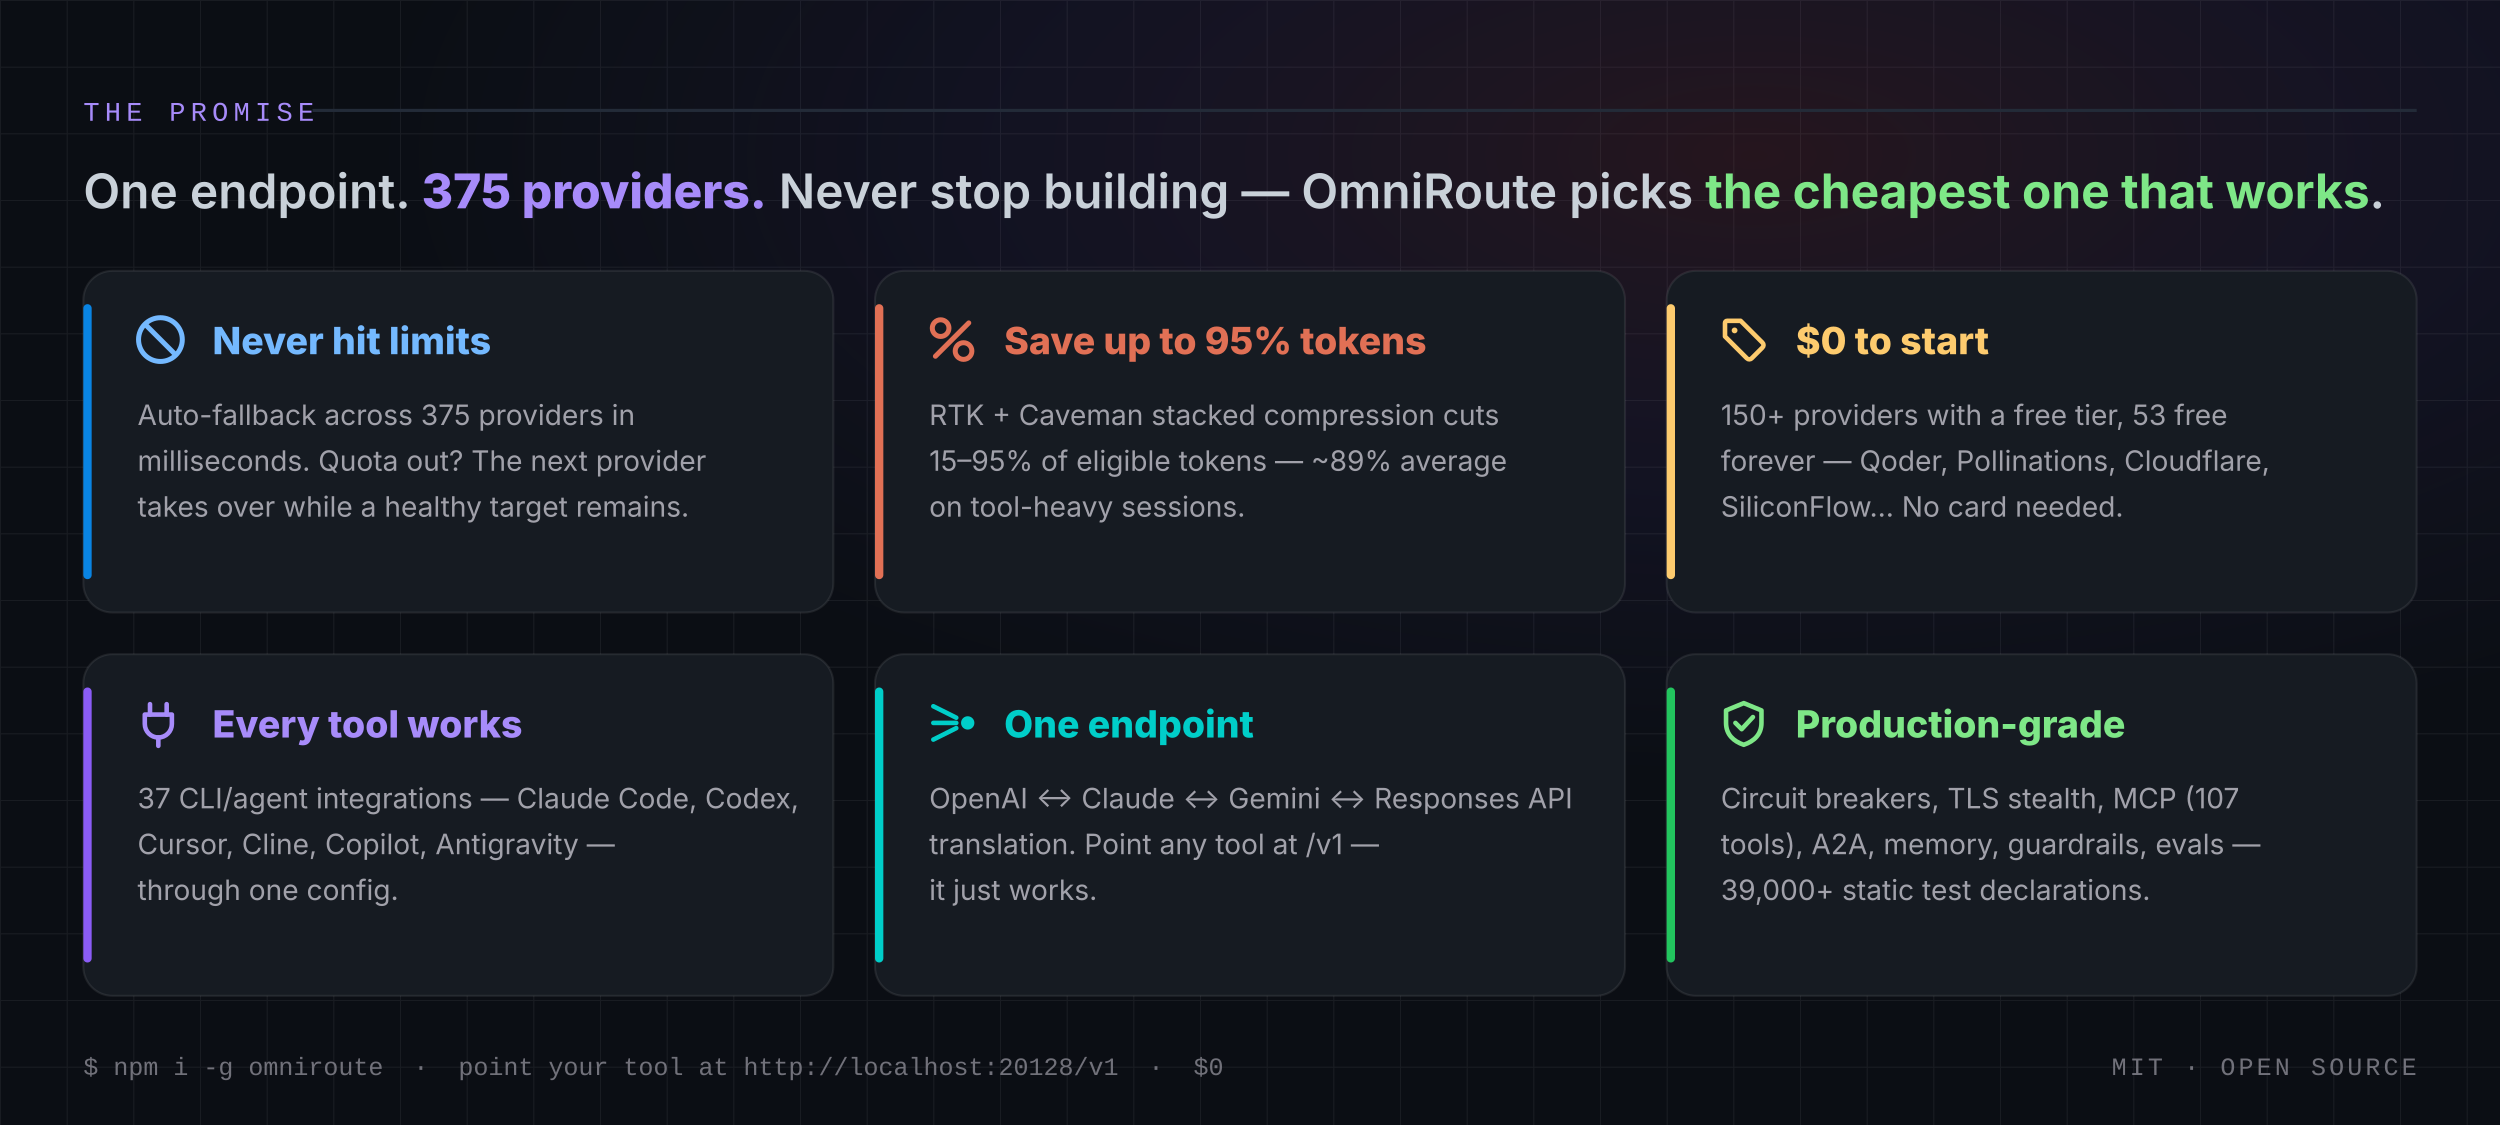
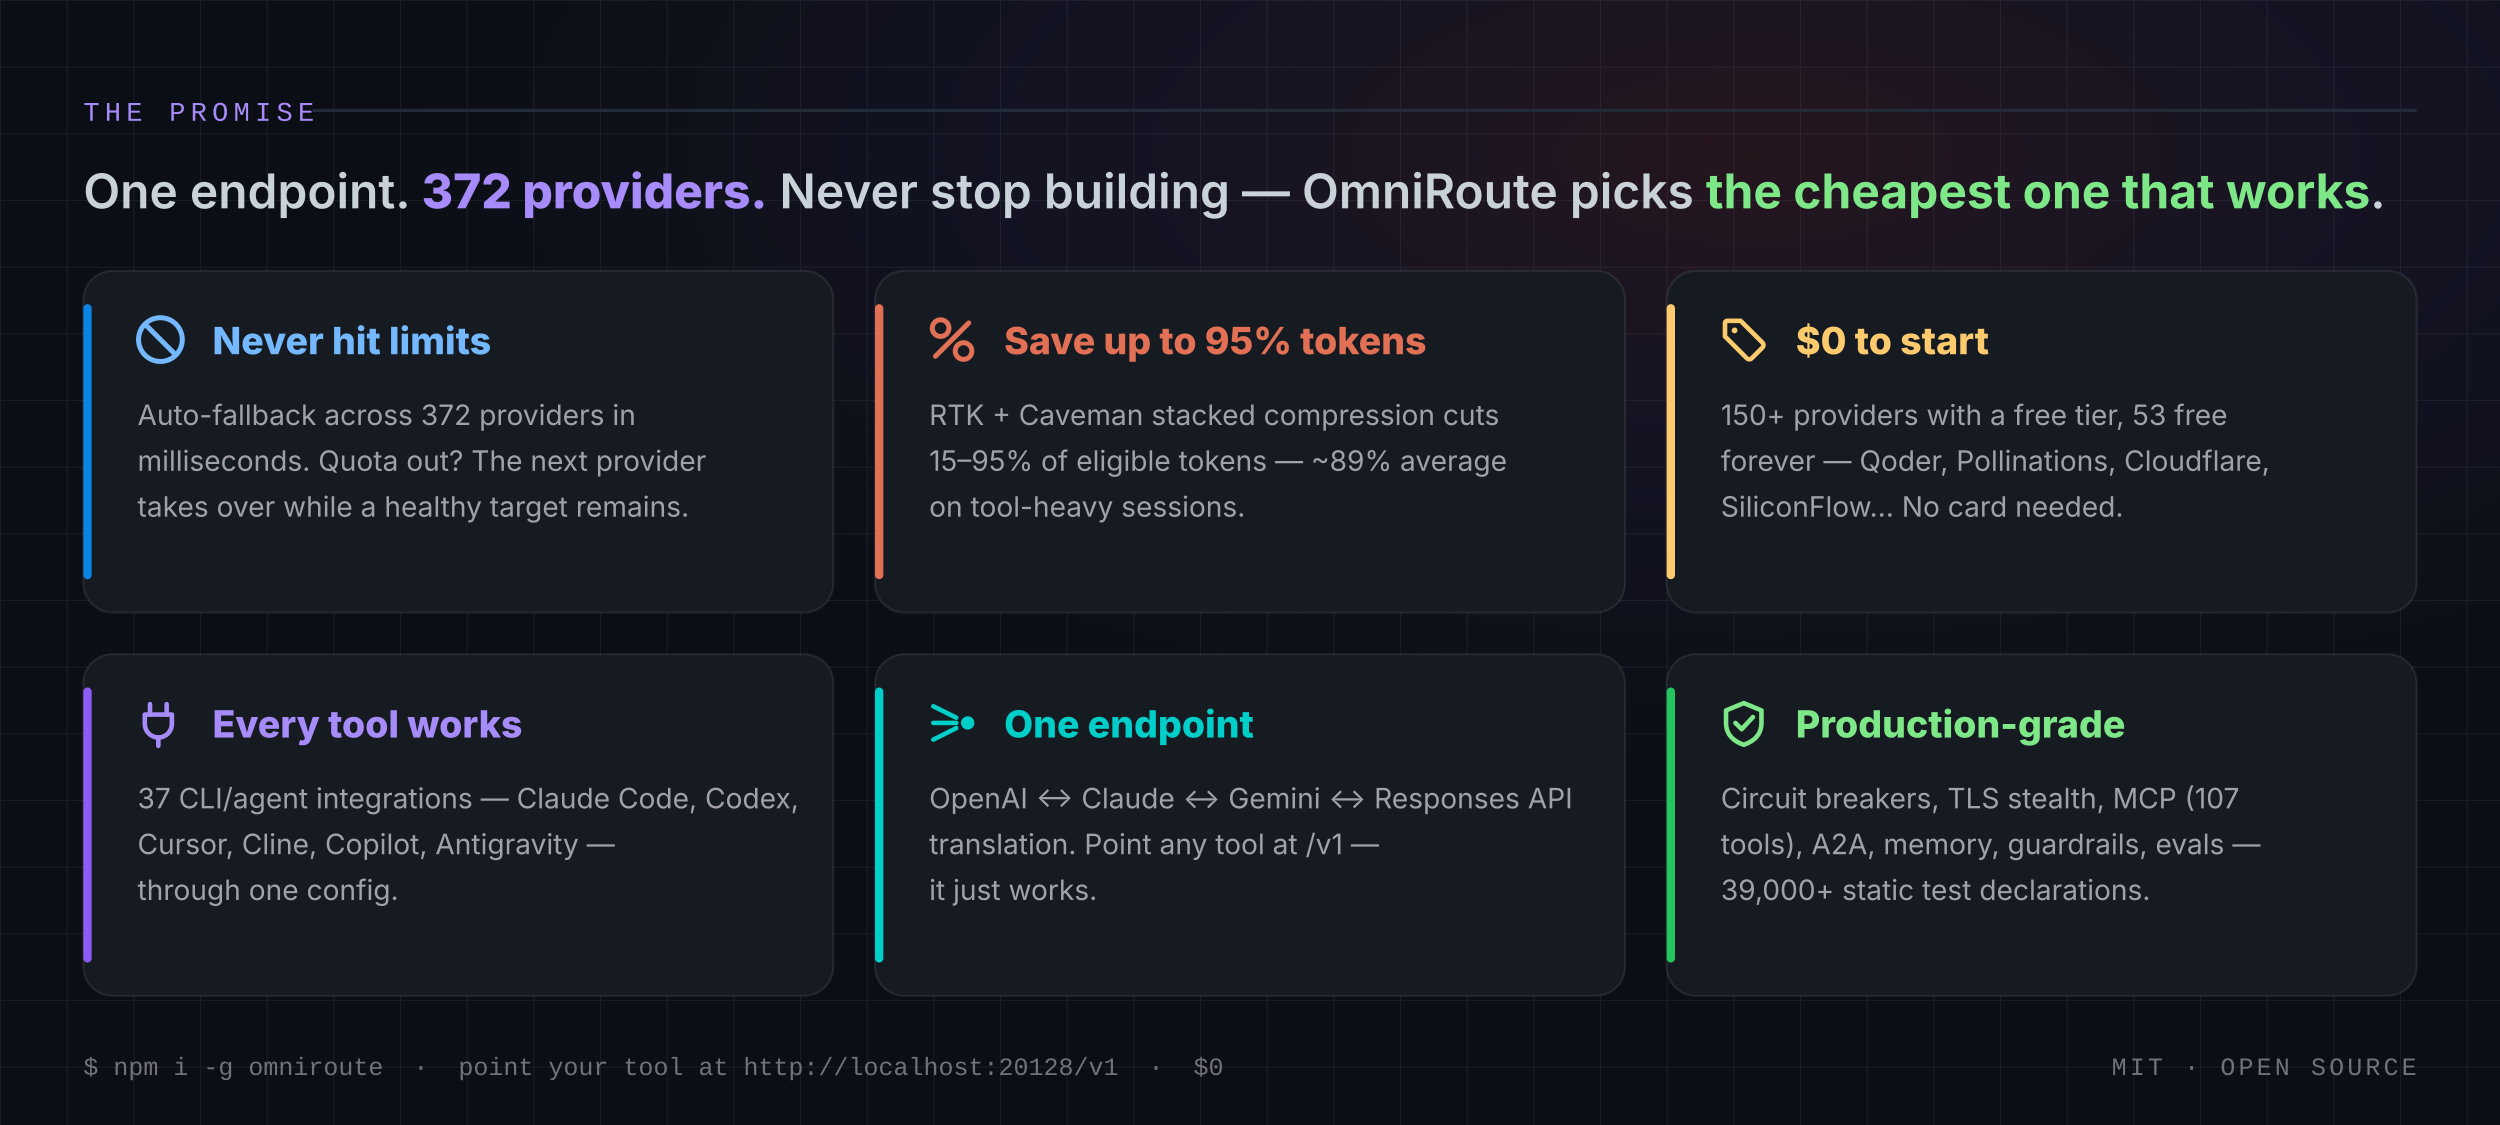
- <svg xmlns="http://www.w3.org/2000/svg" viewBox="0 0 1200 540" role="img" aria-label="The OmniRoute promise: one endpoint and 375 providers. Six pillars. Resilient fallback: automatic routing continues while another healthy target is available. Save up to 95 percent of eligible tokens: RTK plus Caveman stacked compression averages about 89 percent on tool-heavy sessions. Zero dollars to start: 150+ providers with a free tier and 51 recurring or keyless free-forever providers. Every tool works: 37 CLI and agent integration records, including Claude Code, Codex, Cursor, Cline, Copilot and Antigravity, through one config. One endpoint: OpenAI, Claude, Gemini and Responses API translation at /v1. Production controls: circuit breakers, TLS stealth, MCP with 107 tools, A2A, memory, guardrails, evals, and 39,000+ static test declarations across 5,100+ tracked test files.">
+ <svg xmlns="http://www.w3.org/2000/svg" viewBox="0 0 1200 540" role="img" aria-label="The OmniRoute promise: one endpoint and 372 providers. Six pillars. Resilient fallback: automatic routing continues while another healthy target is available. Save up to 95 percent of eligible tokens: RTK plus Caveman stacked compression averages about 89 percent on tool-heavy sessions. Zero dollars to start: 150+ providers with a free tier and 51 recurring or keyless free-forever providers. Every tool works: 37 CLI and agent integration records, including Claude Code, Codex, Cursor, Cline, Copilot and Antigravity, through one config. One endpoint: OpenAI, Claude, Gemini and Responses API translation at /v1. Production controls: circuit breakers, TLS stealth, MCP with 107 tools, A2A, memory, guardrails, evals, and 39,000+ static test declarations across 5,100+ tracked test files.">
  <defs>
    <pattern id="gridPaperP" width="32" height="32" patternUnits="userSpaceOnUse">
      <path d="M 32 0 L 0 0 0 32" fill="none" stroke="#ffffff" stroke-opacity="0.06" stroke-width="1" />
    </pattern>
    <radialGradient id="bgGlowP" cx="70%" cy="14%" r="55%">
      <stop offset="0%" stop-color="#e54d5e" stop-opacity="0.12" />
      <stop offset="55%" stop-color="#8b5cf6" stop-opacity="0.06" />
      <stop offset="100%" stop-color="#6366f1" stop-opacity="0" />
    </radialGradient>
  </defs>
  <rect width="1200" height="540" fill="#0b0e14" />
  <rect width="1200" height="540" fill="url(#gridPaperP)" />
  <rect width="1200" height="540" fill="url(#bgGlowP)" />
  <g>
    <text x="40" y="58" font-family="Consolas, 'Courier New', monospace" font-size="13" letter-spacing="2.5" fill="#a78bfa">THE PROMISE</text>
    <line x1="150" y1="53" x2="1160" y2="53" stroke="#232b38" stroke-width="1.5" />
  </g>
  <g>
-     <text x="40" y="100" font-family="Inter, 'Segoe UI', Arial, Helvetica, system-ui, sans-serif" font-size="23" font-weight="600" fill="#c9d1d9">One endpoint. <tspan fill="#a78bfa" font-weight="800">375 providers.</tspan> Never stop building — OmniRoute picks <tspan fill="#7ee787" font-weight="700">the cheapest one that works</tspan>.</text>
+     <text x="40" y="100" font-family="Inter, 'Segoe UI', Arial, Helvetica, system-ui, sans-serif" font-size="23" font-weight="600" fill="#c9d1d9">One endpoint. <tspan fill="#a78bfa" font-weight="800">372 providers.</tspan> Never stop building — OmniRoute picks <tspan fill="#7ee787" font-weight="700">the cheapest one that works</tspan>.</text>
  </g>
  <g font-family="Inter, 'Segoe UI', Arial, Helvetica, system-ui, sans-serif">
    <g>
      <rect x="40" y="130" width="360" height="164" rx="14" fill="#161b22" stroke="#ffffff" stroke-opacity="0.08" stroke-width="1" />
      <rect x="40" y="130" width="360" height="164" rx="14" fill="none" stroke="#74b9ff" stroke-width="1.5" opacity="0">
        <animate attributeName="opacity" values="0;0.9;0;0" keyTimes="0;0.055;0.12;1" dur="12s" begin="3s" repeatCount="indefinite" />
      </rect>
      <rect x="40" y="146" width="4" height="132" rx="2" fill="#0984e3" />
      <g transform="translate(66,152)" stroke="#74b9ff" stroke-width="2.4" fill="none" stroke-linecap="round">
        <circle cx="11" cy="11" r="10.5" />
        <line x1="3.9" y1="3.9" x2="18.1" y2="18.1" />
      </g>
      <text x="102" y="170" font-size="18" font-weight="800" fill="#74b9ff">Never hit limits</text>
-       <text x="66" y="204" font-size="13.5" fill="#a1a1aa">Auto-fallback across 375 providers in</text>
+       <text x="66" y="204" font-size="13.5" fill="#a1a1aa">Auto-fallback across 372 providers in</text>
      <text x="66" y="226" font-size="13.5" fill="#a1a1aa">milliseconds. Quota out? The next provider</text>
      <text x="66" y="248" font-size="13.5" fill="#a1a1aa">takes over while a healthy target remains.</text>
    </g>
    <g>
      <rect x="420" y="130" width="360" height="164" rx="14" fill="#161b22" stroke="#ffffff" stroke-opacity="0.08" stroke-width="1" />
      <rect x="420" y="130" width="360" height="164" rx="14" fill="none" stroke="#e17055" stroke-width="1.5" opacity="0">
        <animate attributeName="opacity" values="0;0;0.9;0;0" keyTimes="0;0.167;0.222;0.287;1" dur="12s" begin="3s" repeatCount="indefinite" />
      </rect>
      <rect x="420" y="146" width="4" height="132" rx="2" fill="#e17055" />
      <g transform="translate(446,152)" stroke="#e17055" stroke-width="2.4" fill="none" stroke-linecap="round">
        <circle cx="5.5" cy="5.5" r="4" />
        <circle cx="16.5" cy="16.5" r="4" />
        <line x1="19" y1="3" x2="3" y2="19" />
      </g>
      <text x="482" y="170" font-size="18" font-weight="800" fill="#e17055">Save up to 95% tokens</text>
      <text x="446" y="204" font-size="13.5" fill="#a1a1aa">RTK + Caveman stacked compression cuts</text>
      <text x="446" y="226" font-size="13.5" fill="#a1a1aa">15–95% of eligible tokens — ~89% average</text>
      <text x="446" y="248" font-size="13.5" fill="#a1a1aa">on tool-heavy sessions.</text>
    </g>
    <g>
      <rect x="800" y="130" width="360" height="164" rx="14" fill="#161b22" stroke="#ffffff" stroke-opacity="0.08" stroke-width="1" />
      <rect x="800" y="130" width="360" height="164" rx="14" fill="none" stroke="#fdcb6e" stroke-width="1.5" opacity="0">
        <animate attributeName="opacity" values="0;0;0.9;0;0" keyTimes="0;0.334;0.389;0.454;1" dur="12s" begin="3s" repeatCount="indefinite" />
      </rect>
      <rect x="800" y="146" width="4" height="132" rx="2" fill="#fdcb6e" />
      <g transform="translate(826,152)" stroke="#fdcb6e" stroke-width="2.2" fill="none" stroke-linecap="round" stroke-linejoin="round">
        <path d="M 2,9.5 L 2,3 A 1,1 0 0 1 3,2 L 9.5,2 L 20,12.5 A 1.6,1.6 0 0 1 20,14.8 L 14.8,20 A 1.6,1.6 0 0 1 12.5,20 Z" />
        <circle cx="6.6" cy="6.6" r="1.4" fill="#fdcb6e" stroke="none" />
      </g>
      <text x="862" y="170" font-size="18" font-weight="800" fill="#fdcb6e">$0 to start</text>
      <text x="826" y="204" font-size="13.5" fill="#a1a1aa">150+ providers with a free tier, 53 free</text>
      <text x="826" y="226" font-size="13.5" fill="#a1a1aa">forever — Qoder, Pollinations, Cloudflare,</text>
      <text x="826" y="248" font-size="13.5" fill="#a1a1aa">SiliconFlow… No card needed.</text>
    </g>
    <g>
      <rect x="40" y="314" width="360" height="164" rx="14" fill="#161b22" stroke="#ffffff" stroke-opacity="0.08" stroke-width="1" />
      <rect x="40" y="314" width="360" height="164" rx="14" fill="none" stroke="#a78bfa" stroke-width="1.5" opacity="0">
        <animate attributeName="opacity" values="0;0;0.9;0;0" keyTimes="0;0.5;0.555;0.62;1" dur="12s" begin="3s" repeatCount="indefinite" />
      </rect>
      <rect x="40" y="330" width="4" height="132" rx="2" fill="#8b5cf6" />
      <g transform="translate(66,336)" stroke="#a78bfa" stroke-width="2.2" fill="none" stroke-linecap="round" stroke-linejoin="round">
        <path d="M 6,2 L 6,7 M 14,2 L 14,7" />
        <path d="M 3.5,7 L 16.5,7 L 16.5,11.5 A 6.5,6.5 0 0 1 10,18 A 6.5,6.5 0 0 1 3.5,11.5 Z" />
        <path d="M 10,18 L 10,22" />
      </g>
      <text x="102" y="354" font-size="18" font-weight="800" fill="#a78bfa">Every tool works</text>
      <text x="66" y="388" font-size="13.5" fill="#a1a1aa">37 CLI/agent integrations — Claude Code, Codex,</text>
      <text x="66" y="410" font-size="13.5" fill="#a1a1aa">Cursor, Cline, Copilot, Antigravity —</text>
      <text x="66" y="432" font-size="13.5" fill="#a1a1aa">through one config.</text>
    </g>
    <g>
      <rect x="420" y="314" width="360" height="164" rx="14" fill="#161b22" stroke="#ffffff" stroke-opacity="0.08" stroke-width="1" />
      <rect x="420" y="314" width="360" height="164" rx="14" fill="none" stroke="#00cec9" stroke-width="1.5" opacity="0">
        <animate attributeName="opacity" values="0;0;0.9;0;0" keyTimes="0;0.667;0.722;0.787;1" dur="12s" begin="3s" repeatCount="indefinite" />
      </rect>
      <rect x="420" y="330" width="4" height="132" rx="2" fill="#00cec9" />
      <g transform="translate(446,336)" stroke="#00cec9" stroke-width="2.2" fill="none" stroke-linecap="round">
        <path d="M 2,3 L 13,8.5 M 2,11 L 13,11 M 2,19 L 13,13.5" />
        <circle cx="18.5" cy="11" r="3.2" fill="#00cec9" stroke="none" />
      </g>
      <text x="482" y="354" font-size="18" font-weight="800" fill="#00cec9">One endpoint</text>
      <text x="446" y="388" font-size="13.5" fill="#a1a1aa">OpenAI ↔ Claude ↔ Gemini ↔ Responses API</text>
      <text x="446" y="410" font-size="13.5" fill="#a1a1aa">translation. Point any tool at /v1 —</text>
      <text x="446" y="432" font-size="13.5" fill="#a1a1aa">it just works.</text>
    </g>
    <g>
      <rect x="800" y="314" width="360" height="164" rx="14" fill="#161b22" stroke="#ffffff" stroke-opacity="0.08" stroke-width="1" />
      <rect x="800" y="314" width="360" height="164" rx="14" fill="none" stroke="#7ee787" stroke-width="1.5" opacity="0">
        <animate attributeName="opacity" values="0;0;0.9;0;0" keyTimes="0;0.834;0.889;0.954;1" dur="12s" begin="3s" repeatCount="indefinite" />
      </rect>
      <rect x="800" y="330" width="4" height="132" rx="2" fill="#22c55e" />
      <g transform="translate(826,336)" stroke="#7ee787" stroke-width="2.2" fill="none" stroke-linecap="round" stroke-linejoin="round">
        <path d="M 11,1.5 L 19.5,5 L 19.5,11 C 19.5,16.5 16,19.8 11,21.5 C 6,19.8 2.5,16.5 2.5,11 L 2.5,5 Z" />
        <path d="M 7,11 L 10,14 L 15.4,8.2" />
      </g>
      <text x="862" y="354" font-size="18" font-weight="800" fill="#7ee787">Production-grade</text>
      <text x="826" y="388" font-size="13.5" fill="#a1a1aa">Circuit breakers, TLS stealth, MCP (107</text>
      <text x="826" y="410" font-size="13.5" fill="#a1a1aa">tools), A2A, memory, guardrails, evals —</text>
      <text x="826" y="432" font-size="13.5" fill="#a1a1aa">39,000+ static test declarations.</text>
    </g>
  </g>
  <g>
    <text x="40" y="516" font-family="Consolas, 'Courier New', monospace" font-size="12" fill="#71717a">$ npm i -g omniroute  ·  point your tool at http://localhost:20128/v1  ·  $0</text>
    <text x="1160" y="516" text-anchor="end" font-family="Consolas, 'Courier New', monospace" font-size="12" letter-spacing="1.5" fill="#71717a">MIT · OPEN SOURCE</text>
  </g>
</svg>
